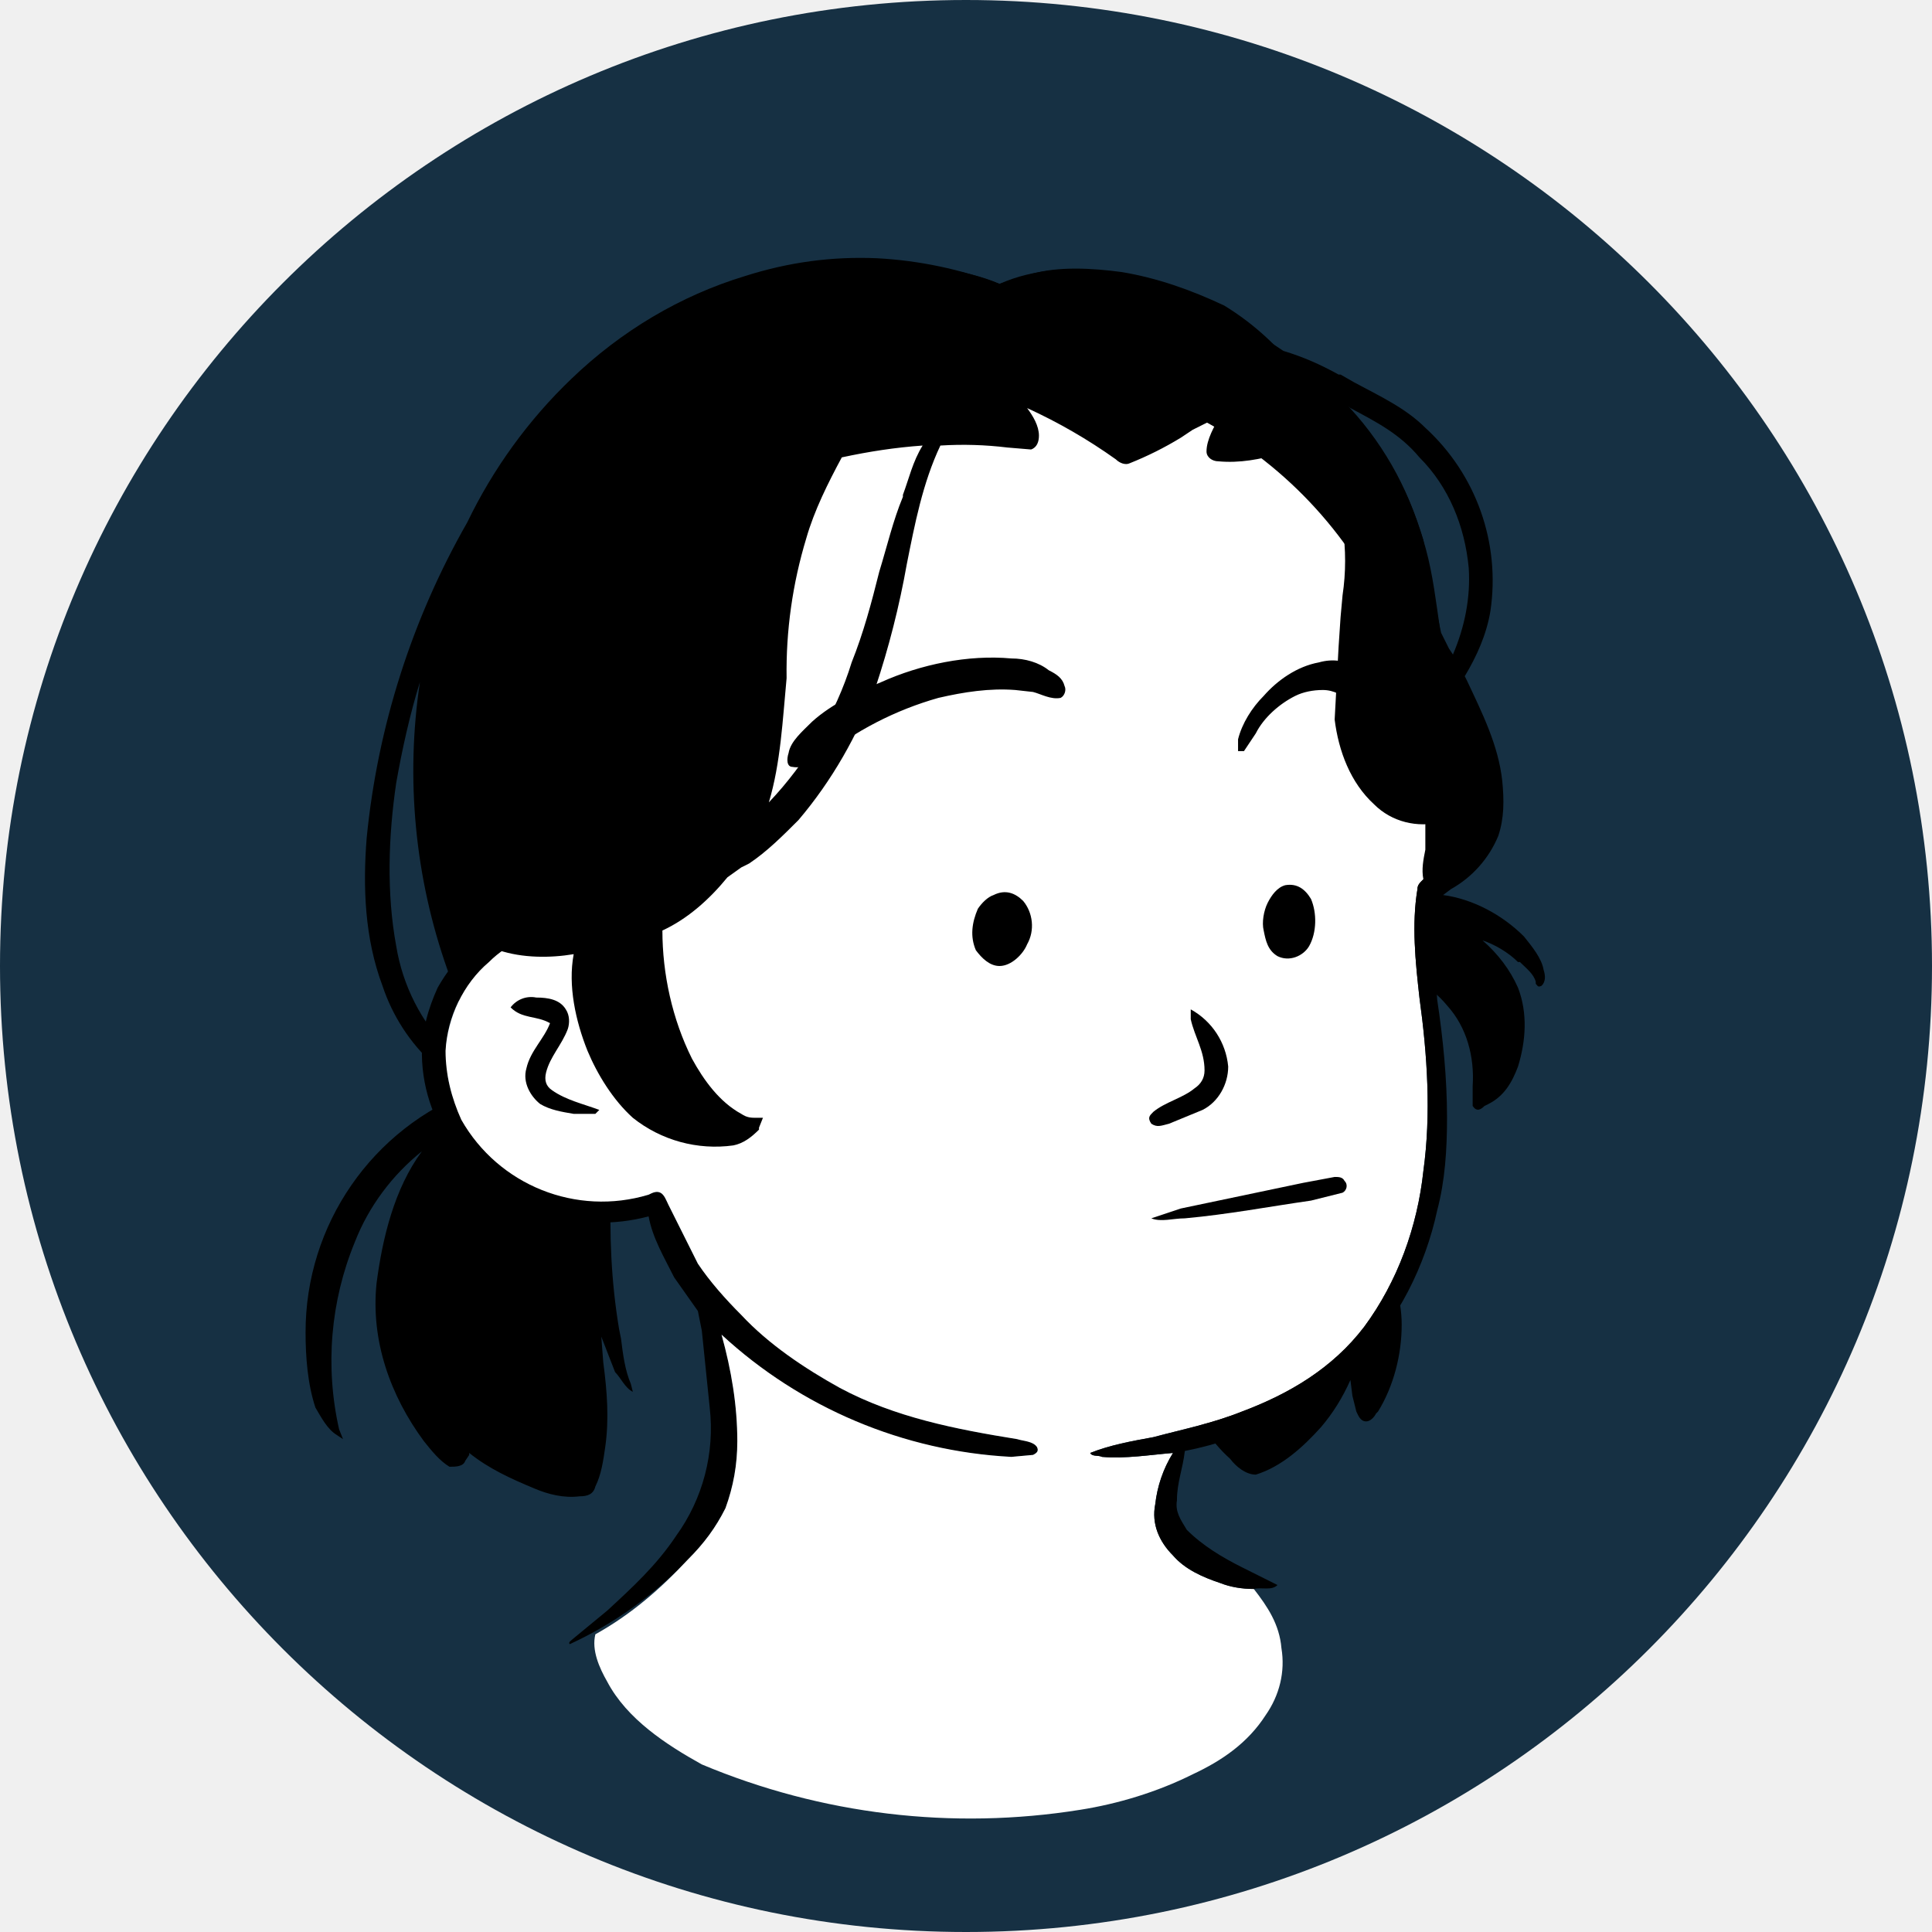
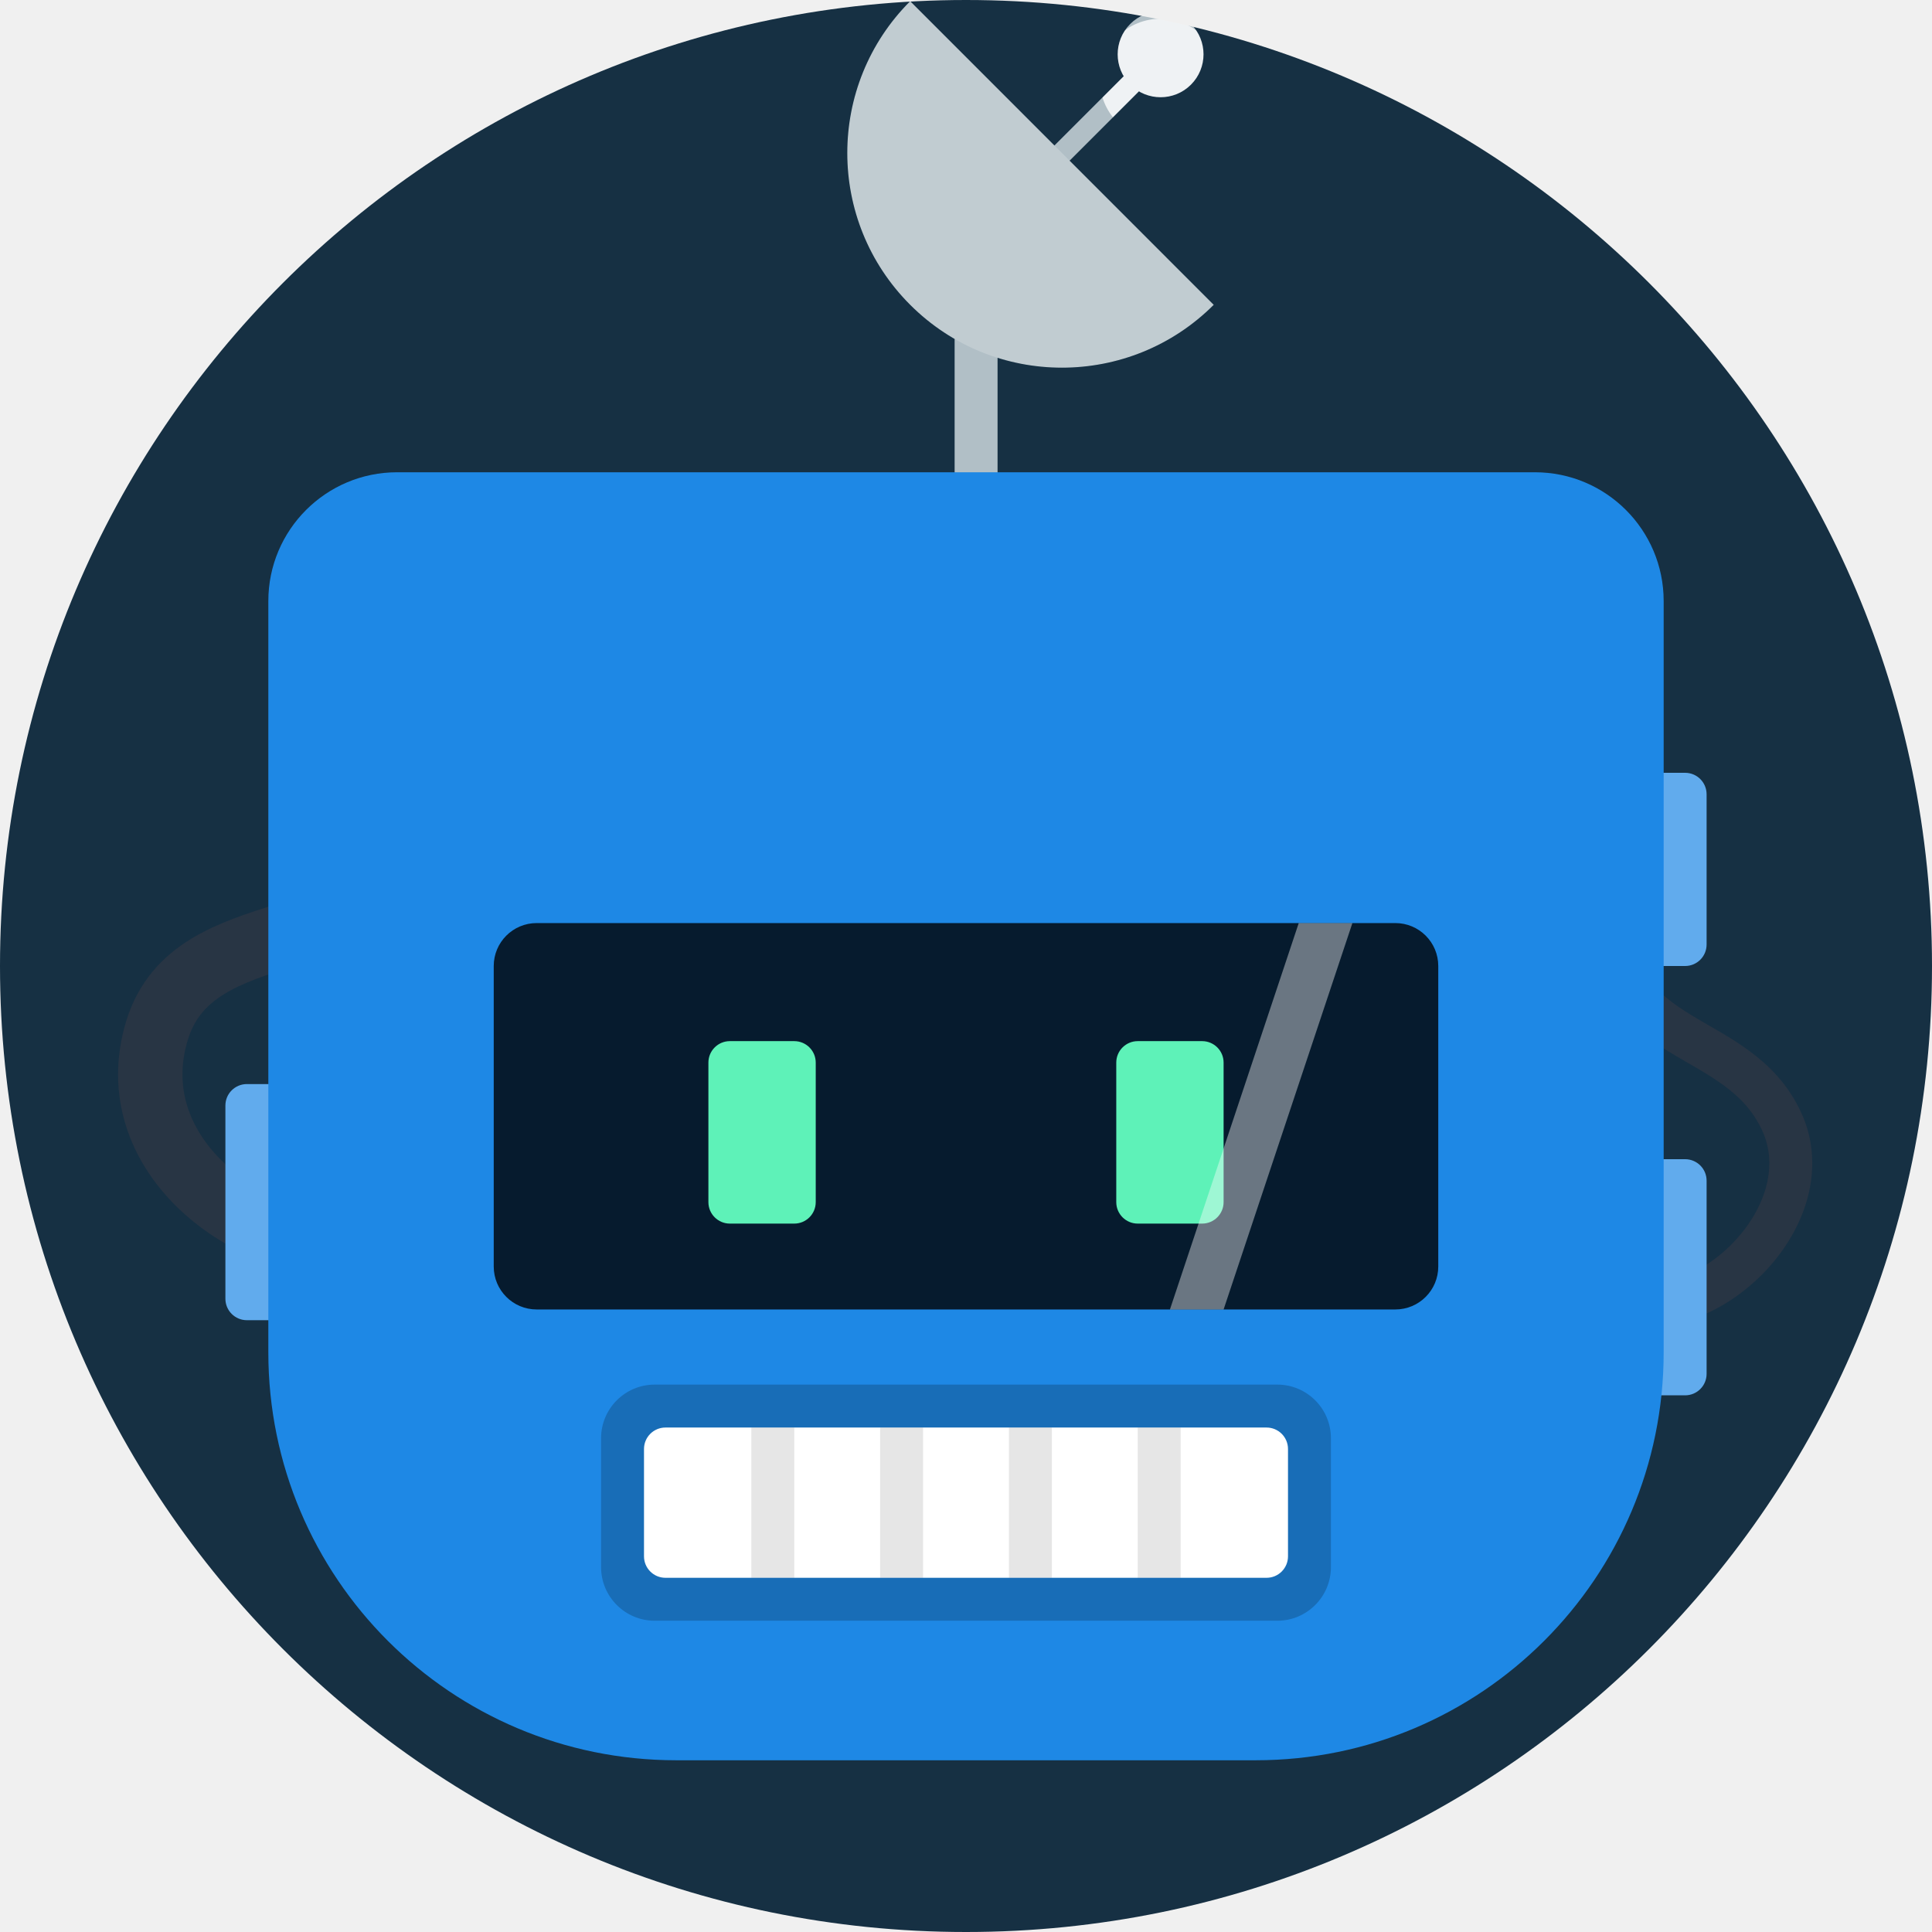
- <svg xmlns="http://www.w3.org/2000/svg" viewBox="0 0 980 980" fill="none" shape-rendering="auto" width="128" height="128">
+ <svg xmlns="http://www.w3.org/2000/svg" viewBox="0 0 180 180" fill="none" shape-rendering="auto" width="128" height="128">
  <mask id="viewboxMask">
-     <rect width="980" height="980" rx="490" ry="490" x="0" y="0" fill="#fff" />
+     <rect width="180" height="180" rx="90" ry="90" x="0" y="0" fill="#fff" />
  </mask>
  <g mask="url(#viewboxMask)">
-     <rect fill="#163043" width="980" height="980" x="0" y="0" />
-     <g transform="translate(10 -60)">
-       <path fill-rule="evenodd" clip-rule="evenodd" d="M435 191a208 208 0 0 1 62 13c9-4 18-6 28-7a151 151 0 0 1 110 37l6 4c10 3 19 7 28 12h1l7 4c13 7 26 13 36 23a105 105 0 0 1 33 93c-2 12-7 23-13 33l1 2c8 17 16 33 18 51 1 10 1 19-2 28a55 55 0 0 1-24 27l-4 3c15 2 30 10 41 21 4 5 9 11 10 17 1 3 1 6-1 8-2 1-2 0-3-1v-1c-1-4-5-7-8-10h-1c-5-5-12-9-18-11 8 7 14 15 18 24 5 13 4 27 0 40-3 8-7 15-15 19l-2 1c-2 2-4 3-6 0v-10c1-15-3-30-13-41-9-11-22-17-35-21l-6-3-7-3c-2 0-4-1-5-4 0-5 3-10 7-13 7-6 16-10 25-10l1-4 1-1c-1-6 0-12 1-19v-2h-1c-3 1-6 1-9-1-6-2-11-6-15-11l-13-23-4-8-5-10-6-21-3-6-1-1-7-19v-1l-6-18-5-20-2-5-15-36-6-9-6-11c-1-7 3-13 7-19a333 333 0 0 1-28 15c-6 3-12 7-19 9-2 1-4-1-6-2l-5-3c-13-9-26-17-40-23 3 4 6 9 6 14-1 3-1 6-4 7l-13-1h-4c-10-2-19-2-29-1-9 19-13 40-17 60l-2 11c-4 18-9 35-15 52-8 24-21 47-38 66a132 132 0 0 1-30 25l-5 4c-9 12-21 21-34 28a123 123 0 0 0 23 77c5 7 11 14 20 17l4 1h4l-2 5v1c-4 4-8 6-13 8a71 71 0 0 1-53-17l-2-1-1 6-5 22-1 7v4c-1 24 0 48 4 72l1 5c1 8 2 16 5 23l1 4c-4-2-6-7-9-10l-7-18 1 13c2 15 3 29 1 43-1 7-2 14-5 20-1 4-4 5-8 5-8 1-16-1-23-4-12-5-23-10-33-18v1l-2 3c-1 3-5 3-8 3-5-3-9-8-13-13-17-23-27-51-24-80 3-23 9-48 23-67-15 12-27 28-34 46a158 158 0 0 0-8 95l2 5-3-2c-5-3-8-9-11-14-4-12-5-26-5-38a131 131 0 0 1 85-123l4-3c-9 0-17-4-24-10a94 94 0 0 1-26-40c-9-24-10-50-8-75a402 402 0 0 1 51-160c13-27 31-52 53-73 25-24 55-42 88-52 22-7 44-10 67-9Zm240 76c13 7 25 13 35 25 15 15 23 35 25 56 1 15-2 30-8 44l-2-3-4-8-3-14-6-33a166 166 0 0 0-40-69l3 2Zm-224 34 7-15c-14 1-27 3-41 6-8 14-15 30-20 46-5 19-7 38-8 58v7c-1 21-3 44-9 64 19-20 34-45 42-71 6-15 10-31 14-46 5-16 9-33 15-49ZM204 406h-1a303 303 0 0 0 14 146c6 18 14 36 23 53-8-1-16-7-22-12a98 98 0 0 1-27-53c-5-27-4-56 0-83 3-17 7-35 12-51h1Zm474 268c-6-6-14-8-22-7-9 1-17 4-24 10l-13 18-4 6-3 5c-6 8-10 17-13 26-5 11-7 22-5 34 2 13 10 25 20 34 3 4 8 8 13 8 13-4 24-14 33-24 6-7 11-15 15-24l1 8 2 8c1 2 2 5 5 5 2 0 4-2 5-4l1-1c8-13 12-29 12-44 0-13-4-26-11-37l-4-9-8-12Z" fill="#000000" />
-       <path d="M486 236c57-2 115 18 159 56a209 209 0 0 1 73 190c-1 4-1 8-4 12l-1-3v-33a215 215 0 0 0-172-206 235 235 0 0 0-270 153c-12 37-14 78-6 116 6-2 12-2 17-2 2 1 5 1 6 3s0 3-1 4l-12 4c-14 3-27 8-37 18a63 63 0 0 0-22 45c0 12 3 24 8 35 8 13 19 24 33 31 18 10 41 13 62 7 2-1 4-2 6-1s3 4 4 6l15 30a215 215 0 0 0 72 63c28 15 59 21 90 26 3 1 8 1 10 4 1 2 0 3-2 4l-11 1a231 231 0 0 1-147-62c5 18 8 36 8 54 0 12-2 23-6 34-5 10-11 18-19 26a196 196 0 0 1-60 43c-1-1 1-2 2-3l17-14c13-12 25-23 35-38a93 93 0 0 0 17-65l-4-39-2-10-12-17c-5-10-11-20-13-31a93 93 0 0 1-96-31 81 81 0 0 1-19-51c0-12 3-23 8-34 9-16 23-29 40-36-8-31-8-62-3-93 8-40 26-77 51-108 45-54 115-87 186-88Z" fill="#000" />
-       <path d="M541 252a214 214 0 0 1 172 206v33c-1 5-2 10-1 15-2 2-3 3-3 5-3 18-1 37 1 55 4 29 6 59 2 88-3 28-13 56-30 79-16 21-38 34-62 43-15 6-30 9-45 13-11 2-22 4-32 8 1 2 4 1 6 2 12 1 24-1 36-2-5 8-8 17-9 26-2 10 2 19 9 26 6 7 15 11 24 14 5 2 11 3 17 3 7 9 13 18 14 30 2 12-1 24-8 34-9 14-22 23-37 30-18 9-38 15-57 18a352 352 0 0 1-192-23c-18-10-38-23-48-42-4-7-8-16-6-24 18-10 33-23 47-38 8-8 14-16 19-26 4-11 6-22 6-34 0-18-3-36-8-54a235 235 0 0 0 147 62l11-1c2-1 3-2 2-4-2-3-7-3-10-4-31-5-62-11-90-26-18-10-36-22-50-37-8-8-16-17-22-26l-15-30c-1-2-2-5-4-6s-4 0-6 1a82 82 0 0 1-95-38c-5-11-8-23-8-35 1-17 9-34 22-45 10-10 23-15 37-18l12-4c1-1 2-2 1-4s-4-2-6-3c-5 0-11 0-17 2-8-38-6-79 6-116a236 236 0 0 1 270-153Z" fill="#ffffff" />
-       <path d="m712 506 3 3 1 13 3 45c3 20 5 40 5 60 0 16-1 32-5 47-6 28-20 56-40 76a174 174 0 0 1-88 46c-1 9-4 16-4 25-1 6 2 10 5 15 8 8 18 14 28 19l18 9c-3 3-8 1-12 2-6 0-12-1-17-3-9-3-18-7-24-14-7-7-11-16-9-26 1-9 4-18 9-26-12 1-24 3-36 2-2-1-5 0-6-2 10-4 21-6 32-8 15-4 30-7 45-13 24-9 46-22 62-43 17-23 27-51 30-79 4-29 2-59-2-88-2-18-4-37-1-55 0-2 1-3 3-5ZM262 566c6 0 12 1 15 6 2 3 2 7 1 10-3 8-9 14-11 22-1 4 0 7 3 9 7 5 16 7 24 10l-2 2h-11c-6-1-12-2-17-5-5-4-9-11-7-18 2-9 9-15 12-23-7-4-14-2-20-8 3-4 8-6 13-5Z" fill="#000" />
-       <path d="M642 509c6-1 10 2 13 7 3 7 3 17-1 24-3 5-10 8-16 5-5-3-6-8-7-13-1-4 0-10 2-14s5-8 9-9ZM494 514c6-3 11-1 15 3 5 6 6 15 2 22-2 5-8 11-14 11-5 0-9-4-12-8-3-7-2-14 1-21 2-3 5-6 8-7Z" fill="#000000" />
-       <path d="M503 394c7 0 14 2 19 6 4 2 7 4 8 8 1 2 0 5-2 6-5 1-10-2-14-3l-9-1c-13-1-26 1-39 4a169 169 0 0 0-60 31c-4 2-9 5-14 4-3 0-3-4-2-7 1-6 7-11 12-16 10-9 23-15 35-20 20-9 44-14 66-12ZM659 396c7-2 14-1 20 3 4 3 8 6 9 11 1 3 1 6-2 7s-7 1-10-1c-5-3-9-6-15-6-5 0-10 1-14 3-8 4-16 11-20 19l-6 9h-3v-6c2-8 7-16 13-22 7-8 17-15 28-17Z" fill="#000000" />
-       <path d="M594 572a37 37 0 0 1 19 29c0 9-5 18-13 22l-17 7c-4 1-6 2-9 0-2-3-1-4 1-6 6-5 15-7 21-12 3-2 5-5 5-9 0-10-5-17-7-26v-5Z" fill="#000000" />
-       <path d="M667 657c2 0 4 0 5 2 2 2 1 5-1 6l-16 4c-21 3-42 7-64 9-6 0-12 2-17 0l15-5 62-13 16-3Z" fill="#000000" />
-       <path fill-rule="evenodd" clip-rule="evenodd" d="M468 196a218 218 0 0 0-234 122 323 323 0 0 0-25 186l4 19c1 3 3 6 5 6l4 1h1c5 6 12 10 20 12 12 4 26 4 38 2-3 16 1 34 7 49 5 12 13 25 23 34a67 67 0 0 0 51 14c5-1 9-4 13-8v-1l2-5h-3c-3 0-5 0-8-2-11-6-19-17-25-28-10-20-15-43-15-65 13-6 24-16 33-27l7-5 4-2c9-6 17-14 25-22 17-20 30-43 39-67a443 443 0 0 0 16-63c4-20 8-41 17-60a185 185 0 0 1 34 1l12 1c3-1 4-4 4-7 0-5-3-10-6-14a272 272 0 0 1 45 26c2 2 5 3 7 2a172 172 0 0 0 26-13l6-4 14-7c-3 5-7 12-7 18 0 3 3 5 6 5 11 1 21-1 32-4l4-1c4-1 8 2 11 4 9 9 15 22 16 34a118 118 0 0 1 0 35l-1 11-1 15-2 37c2 16 8 32 20 43 9 9 22 12 34 9 6-2 12-6 16-10 5-4 7-9 7-16l-11 4-14 4v-8c4-3 8-7 10-11l-2-9-1-7-3-23-3-25-1-7c-2-14-4-27-9-41a162 162 0 0 0-42-68c-6-4-11-7-18-9a136 136 0 0 0-39-36c-17-8-34-14-52-17-15-2-32-3-46 1l-16 5c-9-4-19-6-29-8Zm-20 115c3-8 5-17 10-25-14 1-27 3-41 6-7 13-14 27-18 41a232 232 0 0 0-10 71c-2 21-3 43-9 63 19-20 34-45 42-71 6-15 10-30 14-46 4-13 7-26 12-38v-1Z" fill="#000000" />
+     <rect fill="#163043" width="180" height="180" x="0" y="0" />
+     <g transform="translate(0 66)">
+       <path d="M38 12c-2.95 11.7-19.9 6.67-23.37 18-3.46 11.35 8.03 20 17.53 20" stroke="#2A3544" stroke-width="6" opacity=".9" />
+       <path d="M150 55c8.4 3.49 20.1-7.6 16-16.5-4.1-8.9-16-6.7-16-19.3" stroke="#2A3544" stroke-width="4" opacity=".9" />
+       <mask id="sidesCables01-a" style="mask-type:luminance" maskUnits="userSpaceOnUse" x="21" y="6" width="138" height="58">
+         <g fill="#fff">
+           <rect x="21" y="35" width="16" height="22" rx="2" />
+           <rect x="136" y="42" width="23" height="22" rx="2" />
+           <rect x="136" y="6" width="23" height="18" rx="2" />
+         </g>
+       </mask>
+       <g mask="url(#sidesCables01-a)">
+         <path d="M0 0h180v76H0V0Z" fill="#1e88e5" />
+         <path d="M0 0h180v76H0V0Z" fill="#fff" fill-opacity=".3" />
+       </g>
    </g>
-     <g transform="translate(10 -60)" />
+     <g transform="translate(41)">
+       <mask id="topRadar-a" style="mask-type:luminance" maskUnits="userSpaceOnUse" x="37" y="0" width="36" height="53">
+         <g fill="#fff">
+           <path fill-rule="evenodd" clip-rule="evenodd" d="M43.8.11A20 20 0 1 0 72.08 28.4" />
+           <circle cx="67.13" cy="5.06" r="4" transform="rotate(45 67.13 5.06)" />
+           <path transform="rotate(45 64.3 6.48)" d="M64.31 6.48h2v26h-2z" />
+           <path d="M47.94 28.11h4v24h-4z" />
+         </g>
+       </mask>
+       <g mask="url(#topRadar-a)">
+         <path d="M0 0h100v52H0V0Z" fill="#90A4AE" />
+         <path d="M0 0h100v52H0V0Z" fill="#fff" fill-opacity=".3" />
+         <path fill-rule="evenodd" clip-rule="evenodd" d="M43.8.11A20 20 0 1 0 72.08 28.4" fill="#fff" fill-opacity=".2" />
+         <circle cx="67.13" cy="7.41" r="5.66" transform="rotate(45 67.13 7.4)" fill="#fff" fill-opacity=".8" />
+       </g>
+     </g>
+     <g transform="translate(25 44)">
+       <mask id="faceSquare02-a" style="mask-type:luminance" maskUnits="userSpaceOnUse" x="0" y="0" width="130" height="120">
+         <path d="M0 12A12 12 0 0 1 12 0h106a12 12 0 0 1 12 12v70a38 38 0 0 1-38 38H38A38 38 0 0 1 0 82V12Z" fill="#fff" />
+       </mask>
+       <g mask="url(#faceSquare02-a)">
+         <path d="M-2-2h134v124H-2V-2Z" fill="#1e88e5" />
+         <g transform="translate(-1 -1)" />
+       </g>
+     </g>
+     <g transform="translate(52 124)">
+       <rect x="4" y="5" width="68" height="22" rx="5" fill="#000" fill-opacity=".2" />
+       <rect x="8" y="9" width="60" height="14" rx="2" fill="#fff" />
+       <path fill="#000" fill-opacity=".1" d="M18 9h4v14h-4zM42 9h4v14h-4zM30 9h4v14h-4zM54 9h4v14h-4z" />
+     </g>
+     <g transform="translate(38 76)">
+       <rect x="8" y="10" width="88" height="36" rx="4" fill="#000" fill-opacity=".8" />
+       <rect x="28" y="21" width="10" height="17" rx="2" fill="#5EF2B8" />
+       <rect x="66" y="21" width="10" height="17" rx="2" fill="#5EF2B8" />
+       <path fill-rule="evenodd" clip-rule="evenodd" d="M83 10h5L76 46h-5l12-36Z" fill="#fff" fill-opacity=".4" />
+     </g>
  </g>
</svg>
